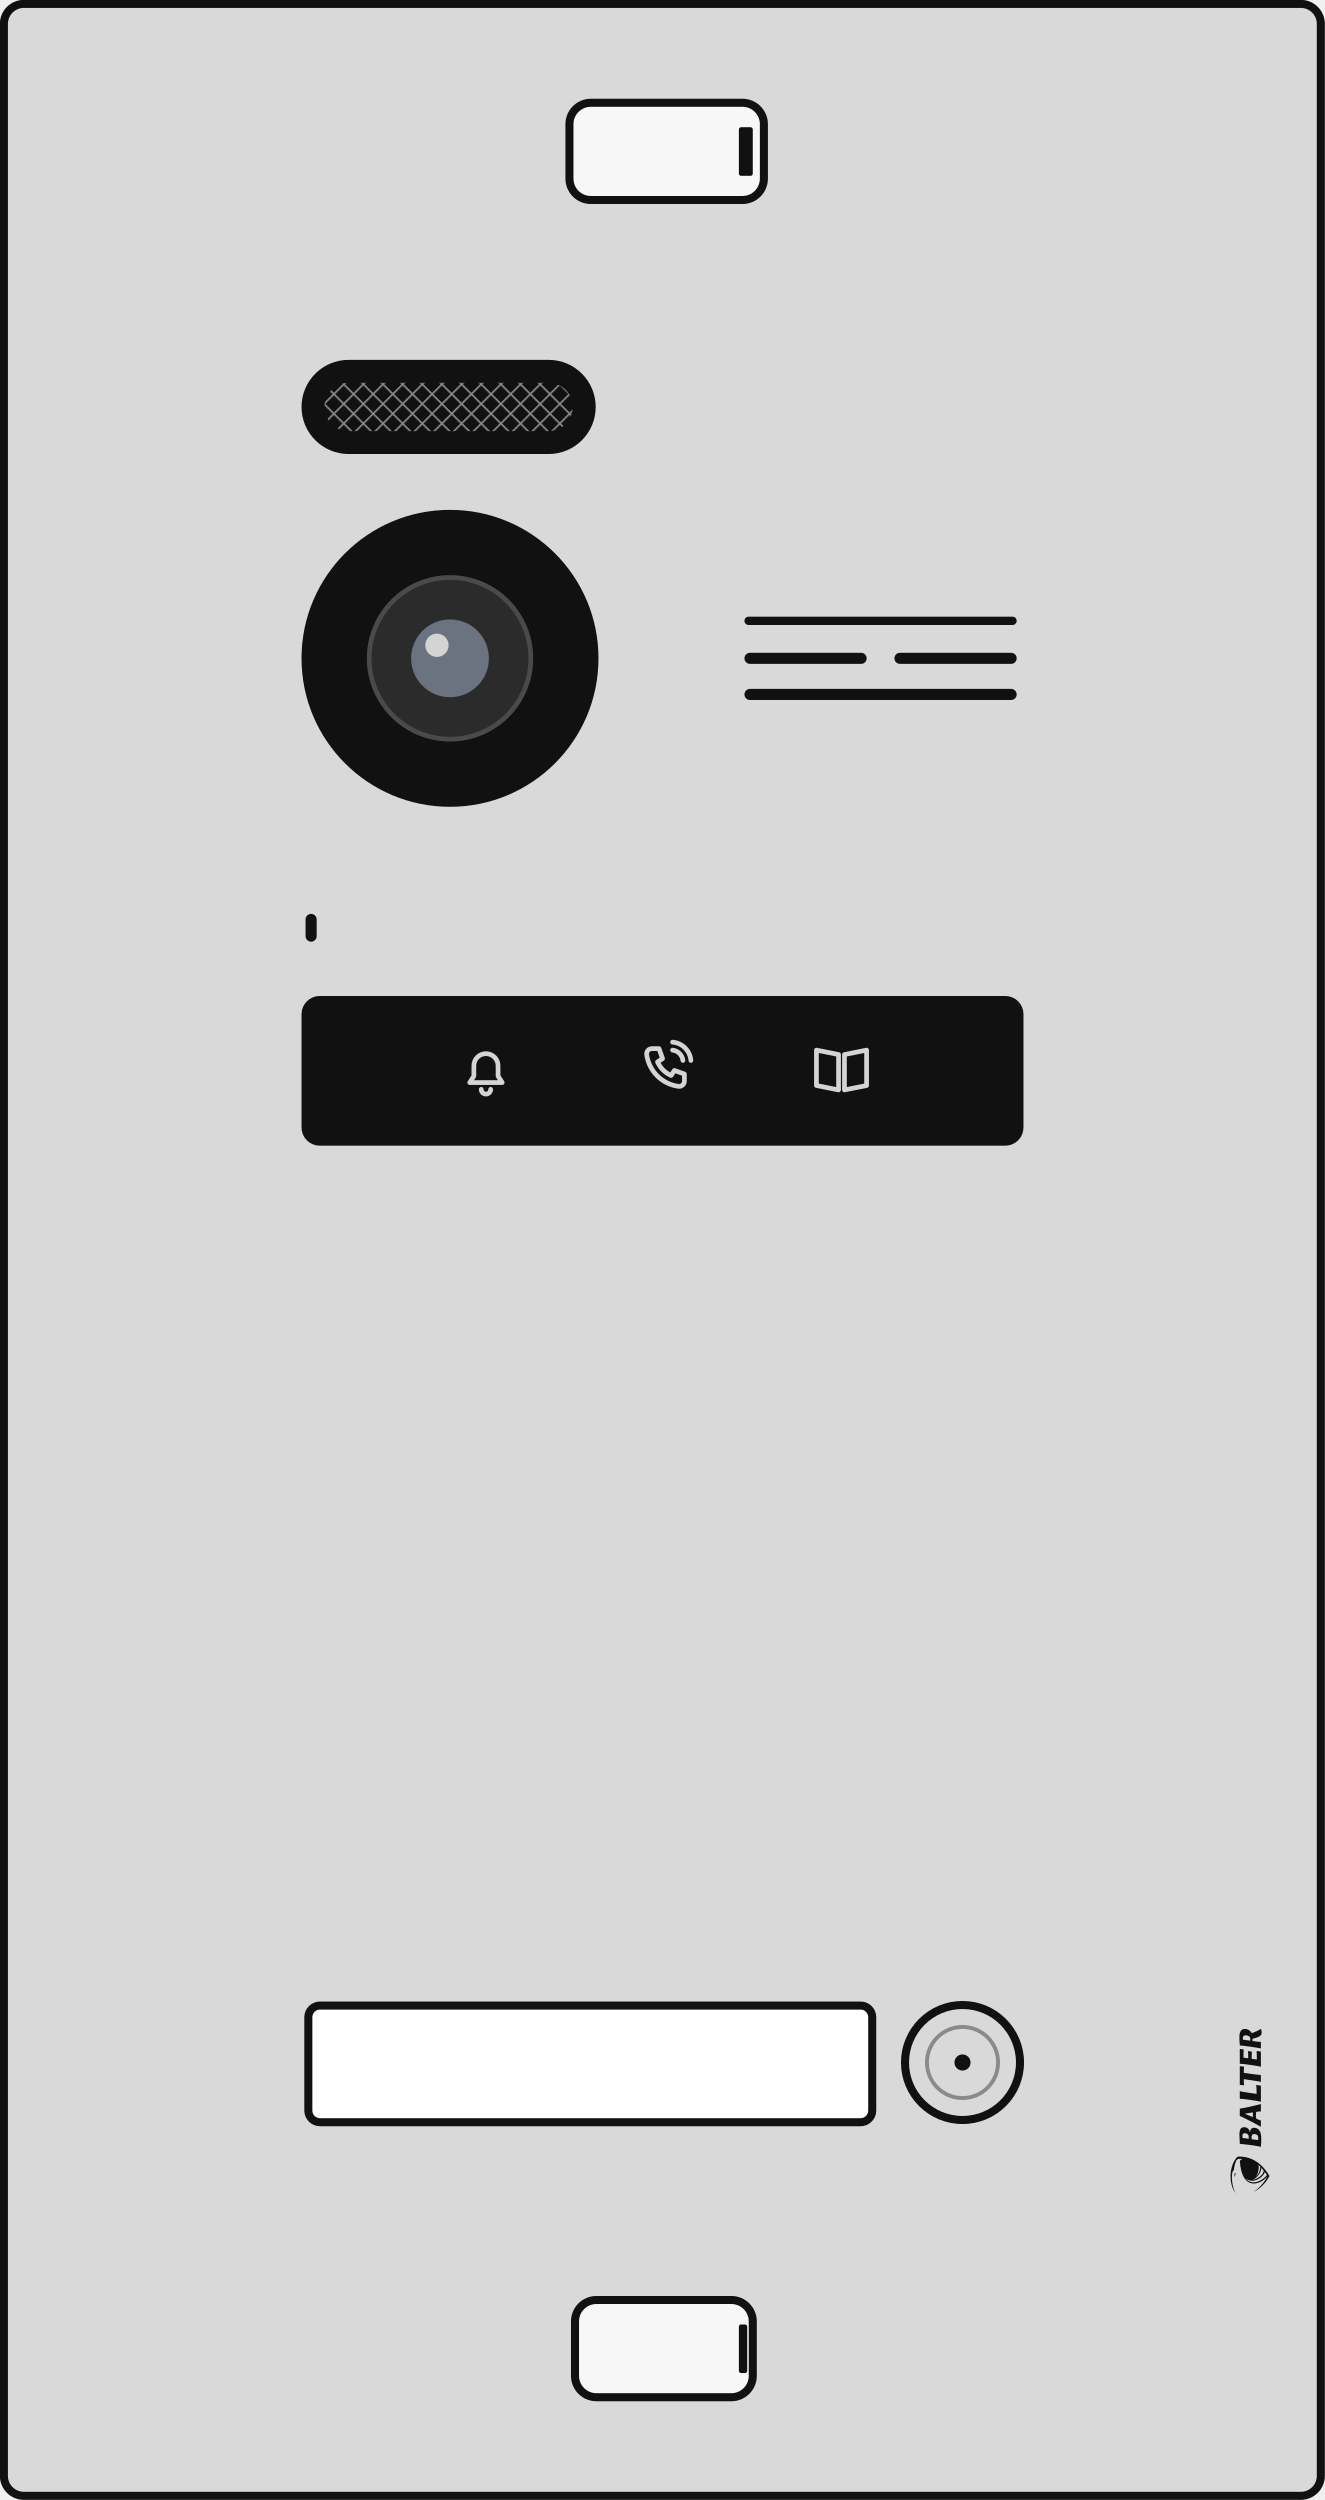
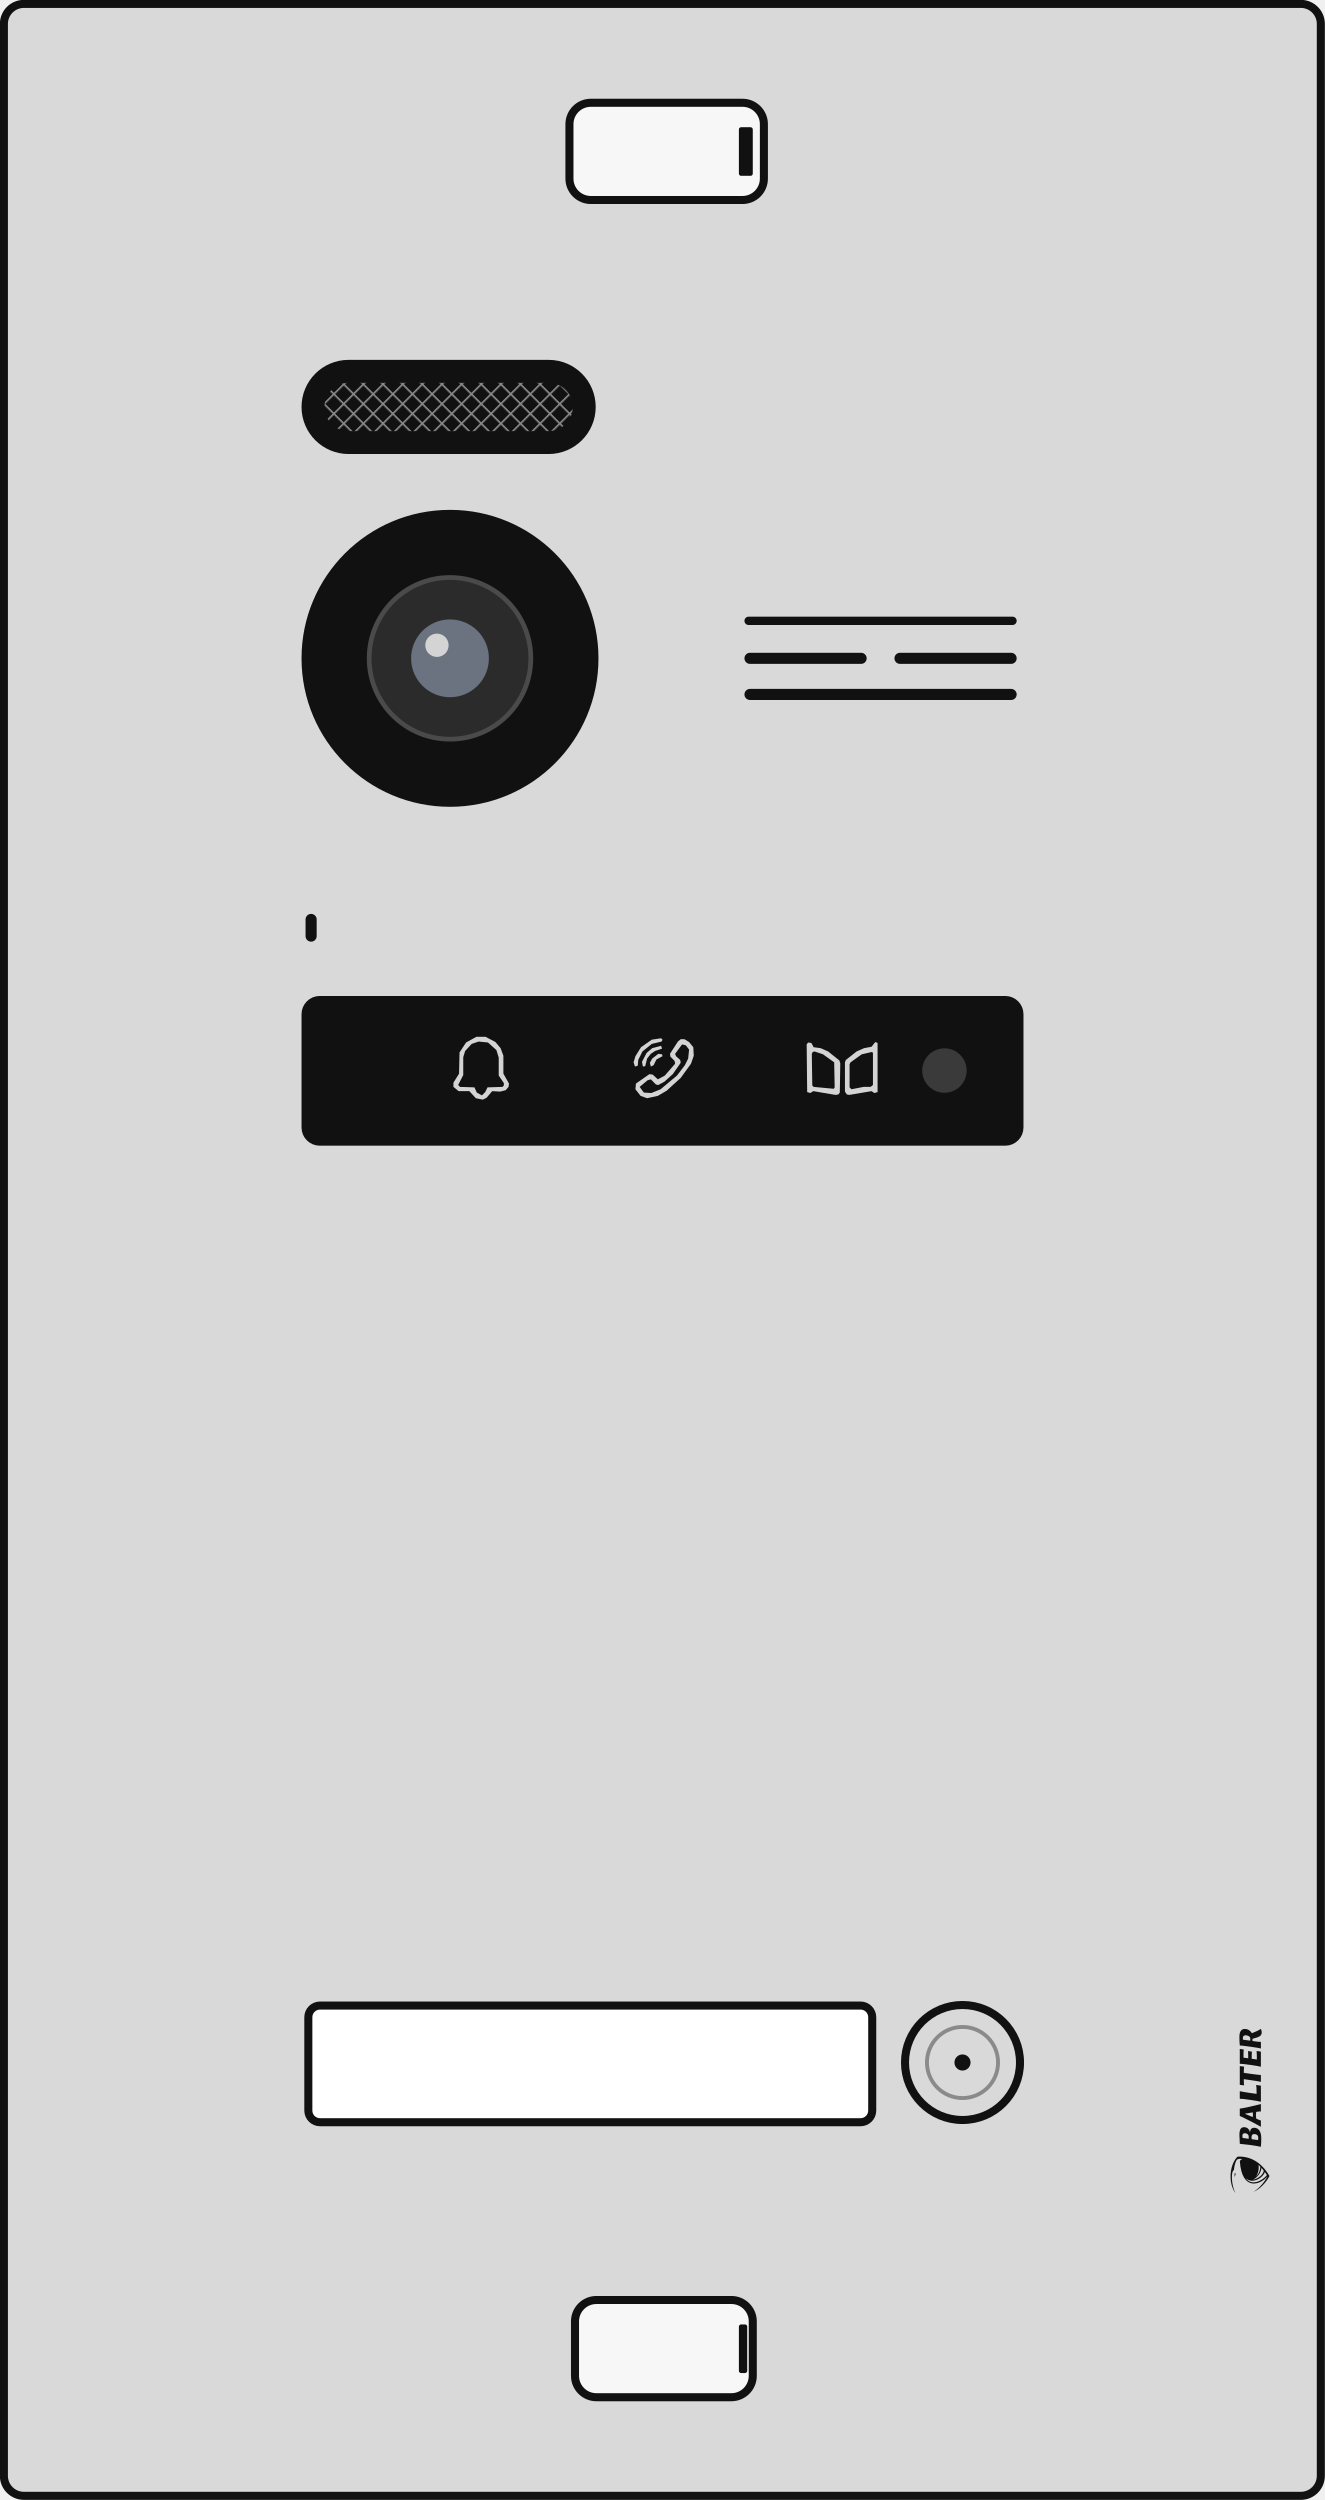
<svg xmlns="http://www.w3.org/2000/svg" viewBox="0 0 477 900" width="477" height="900" role="img" aria-label="EVO-HD-1FAM · Video-Türstation, 1 Klingeltaster (Skizze)">
  <defs>
    <pattern id="mesh" width="5" height="5" patternUnits="userSpaceOnUse" patternTransform="rotate(45)">
      <path d="M0 0V5M0 0H5" stroke="#8a8a8a" stroke-width="1.2" />
    </pattern>
  </defs>
  <rect x="1.4" y="1.4" width="474.1" height="897.1" rx="7.2" fill="#D9D9D9" stroke="#111111" stroke-width="2.9" />
  <circle cx="162.0" cy="237.0" r="52.0" fill="#111111" stroke="#111111" stroke-width="2.9" />
  <circle cx="162.0" cy="237.0" r="29.1" fill="#2B2B2B" stroke="#4a4a4a" stroke-width="1.7" />
  <circle cx="162.0" cy="237.0" r="14.0" fill="#6b7280" />
  <circle cx="157.3" cy="232.3" r="4.2" fill="#D4D4D4" />
  <rect x="268.0" y="222.0" width="98.0" height="3.0" rx="1.5" fill="#111111" />
  <rect x="268.0" y="235.0" width="44.0" height="4.0" rx="2.0" fill="#111111" />
  <rect x="322.0" y="235.0" width="44.0" height="4.0" rx="2.0" fill="#111111" />
  <rect x="268.0" y="248.0" width="98.0" height="4.0" rx="2.0" fill="#111111" />
  <rect x="110.0" y="329.0" width="4.0" height="10.0" rx="2.0" fill="#111111" />
  <rect x="110.0" y="360.0" width="257.0" height="51.0" rx="5.1" fill="#111111" stroke="#111111" stroke-width="2.9" />
-   <path d="M6.5 16.5h11l-1.4-2.2V10.8a4.1 4.1 0 0 0-8.2 0v3.5z M10.4 18.8a1.6 1.6 0 0 0 3.2 0" transform="translate(162.2 372.2) scale(1.062)" fill="none" stroke="#D4D4D4" stroke-width="1.6" stroke-linecap="round" stroke-linejoin="round" />
-   <path d="M8 5h2.4l1.2 3.4-1.7 1.1a9 9 0 0 0 4.6 4.6l1.1-1.7 3.4 1.2V16a1.8 1.8 0 0 1-1.9 1.8A12.6 12.6 0 0 1 6.2 6.9 1.8 1.8 0 0 1 8 5z M15 5.5a4 4 0 0 1 3.5 3.5 M15 2.8a6.8 6.8 0 0 1 6.2 6.2" transform="translate(226.2 372.2) scale(1.062)" fill="none" stroke="#D4D4D4" stroke-width="1.6" stroke-linecap="round" stroke-linejoin="round" />
-   <path d="M3.5 5.5l7.5 1.5v12l-7.5-1.5z M20.5 5.5l-7.5 1.5v12l7.5-1.5z" transform="translate(290.2 372.2) scale(1.062)" fill="none" stroke="#D4D4D4" stroke-width="1.6" stroke-linecap="round" stroke-linejoin="round" />
+   <path d="M171.48 373.26 L167.78 375.30 L165.43 378.87 L165.26 386.52 L163.24 389.75 L163.24 391.28 L165.10 392.81 L168.96 392.81 L171.31 395.36 L173.83 395.87 L175.18 395.19 L177.19 392.81 L180.05 392.98 L182.06 392.47 L183.07 391.28 L183.24 390.09 L181.22 386.52 L181.22 380.06 L180.22 377.34 L178.36 375.13 L174.83 373.26Z M172.31 374.96 L175.68 375.30 L178.70 378.02 L179.54 380.74 L179.54 387.20 L181.39 389.92 L181.39 390.77 L180.88 391.28 L175.51 391.45 L174.67 393.15 L173.49 394.34 L171.65 393.32 L170.80 391.45 L165.60 391.28 L164.93 390.60 L166.77 387.03 L166.77 380.57 L167.45 378.36 L169.80 375.81Z M238.33 379.55 L236.99 379.38 L234.80 381.08 L233.96 382.61 L234.30 383.97 L235.31 383.46 L236.31 381.42 L238.50 380.23Z M238.00 376.49 L234.80 377.34 L232.79 379.04 L231.11 382.27 L231.45 383.97 L232.28 383.80 L232.96 381.08 L234.30 379.38 L235.81 378.36 L238.33 377.51Z M248.07 375.13 L246.39 374.11 L245.05 374.11 L244.04 374.96 L241.19 379.38 L241.35 380.40 L242.86 381.93 L243.04 382.95 L239.34 387.20 L236.82 388.56 L234.97 386.86 L233.79 386.69 L228.93 390.09 L228.75 392.13 L230.61 394.51 L232.96 395.36 L236.82 394.51 L240.01 392.64 L245.05 388.05 L248.75 382.95 L249.76 380.06 L249.59 377.00Z M246.90 376.32 L248.07 377.85 L247.74 381.08 L246.56 383.46 L243.71 387.20 L237.82 392.13 L234.47 393.49 L231.78 393.32 L230.27 391.28 L233.13 388.90 L234.30 388.56 L236.15 390.43 L236.99 390.60 L239.18 389.41 L242.20 386.69 L245.05 382.61 L244.88 381.59 L243.37 380.23 L243.04 379.38 L245.55 375.98Z M238.00 373.77 L234.64 374.28 L230.77 377.00 L228.75 380.23 L228.09 382.44 L228.59 383.97 L229.60 383.63 L229.76 381.59 L231.27 378.53 L234.64 375.81 L238.17 374.96 L238.50 374.28Z M290.91 375.30 L290.40 375.98 L290.58 393.15 L291.74 393.49 L292.75 392.81 L300.81 394.17 L301.82 394.00 L302.33 393.32 L302.50 382.78 L302.17 381.76 L298.13 378.53 L295.44 377.34 L292.92 377.00 L292.09 375.47Z M292.59 378.70 L293.26 378.53 L296.28 379.55 L300.31 382.44 L300.48 391.45 L300.15 391.96 L292.92 391.28 L292.42 390.77 L292.25 379.38Z M315.93 375.47 L315.10 375.13 L313.76 376.83 L311.06 377.34 L308.37 378.53 L304.51 381.59 L304.18 382.44 L304.18 392.98 L304.85 394.00 L305.69 394.17 L313.76 392.81 L314.76 393.49 L315.93 393.15Z M313.92 378.70 L314.26 379.04 L314.26 390.60 L313.41 391.28 L310.89 391.28 L306.53 392.13 L305.85 391.45 L305.85 383.12 L306.20 382.44 L310.23 379.55Z" fill="#D4D4D4" fill-rule="evenodd" />
+   <circle cx="340.0" cy="385.4" r="8.0" fill="#3a3a3a" />
  <rect x="110.0" y="131.0" width="103.0" height="31.0" rx="15.5" fill="#111111" stroke="#111111" stroke-width="2.9" />
  <rect x="116.8" y="137.8" width="89.4" height="17.4" rx="8.7" fill="url(#mesh)" />
  <rect x="205.0" y="37.0" width="70.0" height="35.0" rx="7.7" fill="#F7F7F7" stroke="#111111" stroke-width="2.9" />
  <rect x="266.0" y="45.8" width="5.0" height="17.5" rx="0.8" fill="#111111" />
  <rect x="207.0" y="828.0" width="64.0" height="35.0" rx="7.7" fill="#F7F7F7" stroke="#111111" stroke-width="2.9" />
  <rect x="266.0" y="836.8" width="3.0" height="17.5" rx="0.8" fill="#111111" />
  <rect x="111.0" y="722.0" width="203.0" height="42.0" rx="4.2" fill="#FFFFFF" stroke="#111111" stroke-width="2.9" />
  <circle cx="346.5" cy="742.5" r="20.7" fill="#D9D9D9" stroke="#111111" stroke-width="2.9" />
  <circle cx="346.5" cy="742.5" r="12.8" fill="none" stroke="#8a8a8a" stroke-width="1.4" />
  <circle cx="346.5" cy="742.5" r="2.9" fill="#111111" />
  <g transform="translate(443.00 789.58) rotate(-90) scale(0.149)">
    <g>
      <path fill="#111111" d="M159.66,32.74c0,3.79-1.1,6.91-3.37,9.35-2.27,2.44-4.89,3.96-7.83,4.38l-.08.67c5.98.25,9.94,4.13,9.94,9.44,0,11.88-9.69,17.61-25.95,17.61-8.09,0-14.74-.34-20.05-1.01,1.6-7.67,2.95-15.42,3.96-23.08l.67-4.63c.59-4.46,1.43-12.22,2.53-23.08,11.21-.67,18.28-1.01,21.23-1.01,13.73,0,18.96,3.71,18.96,11.37ZM128.57,66.19c1.09.51,2.78.76,5.05.76,2.44,0,4.38-.42,5.73-1.18,2.44-2.11,3.71-5.05,3.71-8.68,0-5.31-4.63-7.5-12.38-6.07l-2.11,15.16ZM131.69,43.78c3.29.34,6.15.17,8.42-.51,3.29-1.85,4.97-4.8,4.97-8.85s-2.11-5.81-6.4-5.81c-2.53,0-4.13.17-4.89.42l-2.11,14.74Z" />
      <path fill="#111111" d="M197.65,73.26c.08-2.86,0-5.39-.42-7.5l-.76-3.88c-5.48-.84-10.78-.84-15.92,0l-1.68,3.45c-1.26,2.44-2.28,5.14-2.95,7.92h-15.33c3.62-6.23,8.68-15.5,15-27.88,6.4-12.38,10.11-20.05,11.12-23.08h17.78c.51,4.13,1.94,11.71,4.3,22.66,2.44,10.95,4.63,20.39,6.74,28.31h-17.86ZM191.92,35.02l-7.83,18.62c2.95.67,8.09.67,11.37,0l-3.12-18.62h-.42Z" />
      <path fill="#111111" d="M260.08,73.26h-38.92c.76-2.61,2.27-11.29,4.55-26.2l.34-2.78c1.6-10.19,2.36-17.52,2.27-21.99h18.37c-1.09,4.21-2.36,11.71-3.96,22.49l-2.53,18.11h3.62c8.68,0,14.57-.34,17.86-1.1l-1.6,11.46Z" />
      <path fill="#111111" d="M262.02,22.3h45.24l-1.35,10.53c-3.29-.59-7.5-.84-12.47-.84h-2.44l-2.36,16.17c-1.85,13.56-2.78,21.99-2.86,25.1h-16.6c.93-3.45,2.36-11.88,4.3-25.44l2.27-15.84h-2.19c-5.64,0-9.94.25-12.89.84l1.35-10.53Z" />
      <path fill="#111111" d="M342.3,73.26h-36.56c1.09-3.96,2.44-11.79,4.21-23.59l.42-3.54c1.6-10.87,2.44-18.79,2.53-23.84h35.89l-1.43,9.52c-3.29-.42-9.77-.59-19.63-.59l-1.52,11.46c8.85,0,14.57-.17,17.35-.51l-1.43,9.44c-2.36-.42-8.09-.59-17.19-.59l-1.68,12.55c10.87,0,17.69-.25,20.56-.67l-1.52,10.36Z" />
      <path fill="#111111" d="M349.89,73.26c.84-2.95,2.27-11.46,4.3-25.69l.42-3.62c1.6-10.45,2.36-17.61,2.44-21.57,5.22-.67,12.05-1.01,20.47-1.01,13.48,0,19.54,4.46,19.54,13.31,0,6.91-3.45,12.55-10.28,16.93,3.71,9.6,7.16,16.85,10.45,21.74-3.12,1.26-6.07,1.94-8.68,1.94-4.63,0-8.09-2.27-10.28-6.74-1.52-2.95-3.2-8.09-5.05-15.58h-5.22l-.51,3.12c-1.26,8.51-1.77,14.24-1.68,17.19h-15.92ZM374.91,29.63c-1.43,0-2.7.08-3.79.34l-2.36,17.35c3.45.59,6.23.51,8.42-.34,2.44-2.11,4.55-6.32,4.55-10.36,0-4.63-2.27-6.99-6.82-6.99Z" />
    </g>
    <path fill="#111111" fill-rule="evenodd" d="M88.47,16.84c1.96,29.28-12.88,57.77-46.76,77.16-15.73-7.73-31.89-23.39-38.41-38.72,8.72,13.9,22.74,26.14,38.01,34.13C19.99,72.29,4.11,27.42,77.59,22.41c2.47.81,4.61,4.01,5.05,6.37,0,0,2.52-10.94-2.61-14.21-5.13-3.27-15.31-5.77-24.05-6.47-.71-1.35-1.46-2.35-4.17-3.31C39.74,1.06,13.44,4.18,0,12.38,22.45-5.83,68.17-3.62,88.47,16.84h0ZM36.49,36.37c-19.83,14.75-6.48,40.39,7.33,51.43,1.56-.91,5.45-3.37,7.55-4.92-13.57-4.06-30.41-29.45-14.88-46.51h0ZM33,53.78c.61,9.04,9.84,24.66,21.42,26.41,1.67-1.14,4.85-3.42,7.01-5.42-12.51-1.04-24.93-11.43-28.42-20.98h0ZM39.25,60.44s9.22,11.12,24.85,11.49c1.18-1.09,2.91-2.55,4.69-4.65-10.71,2.62-24.91-2.22-29.54-6.84h0ZM39.28,9.78c1.4.61,3.68,1.6,7.36,2.43,1.64-.3,2.86-1.34,3.04-1.58-1.95-1.16-8.21-1.16-10.4-.85Z" />
  </g>
</svg>
